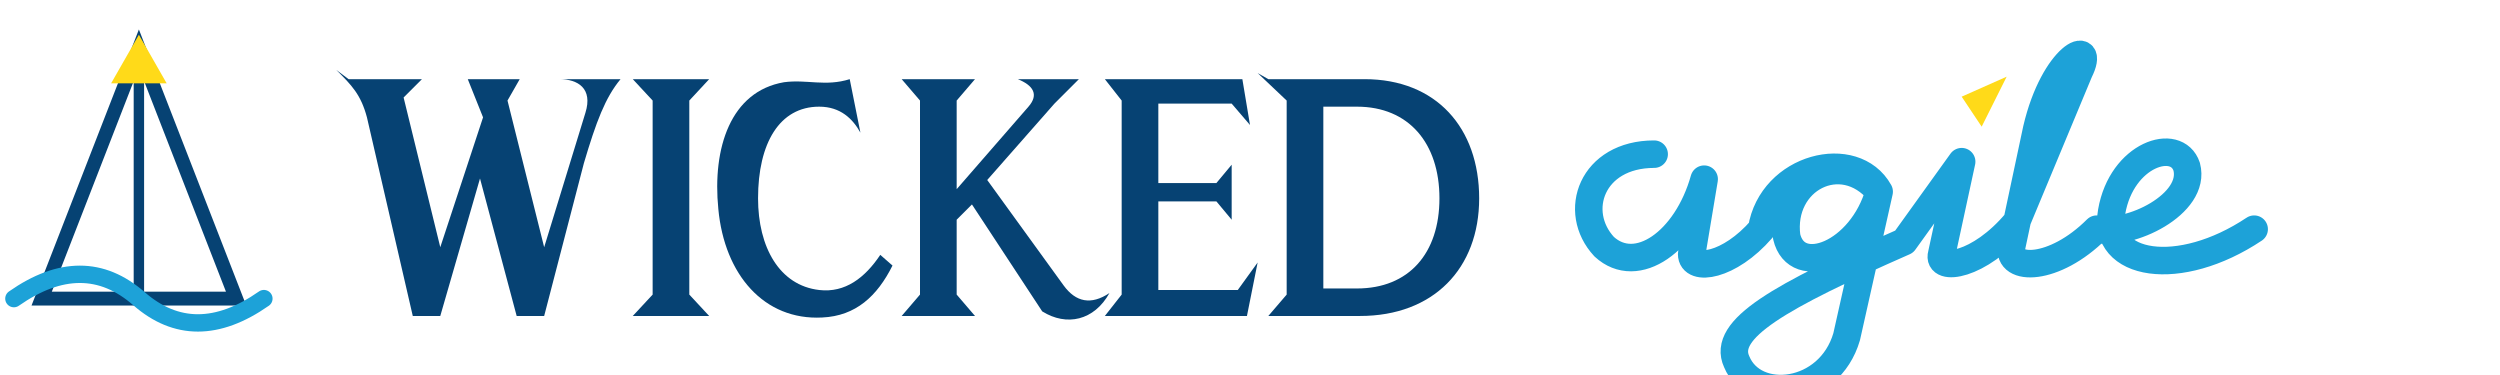
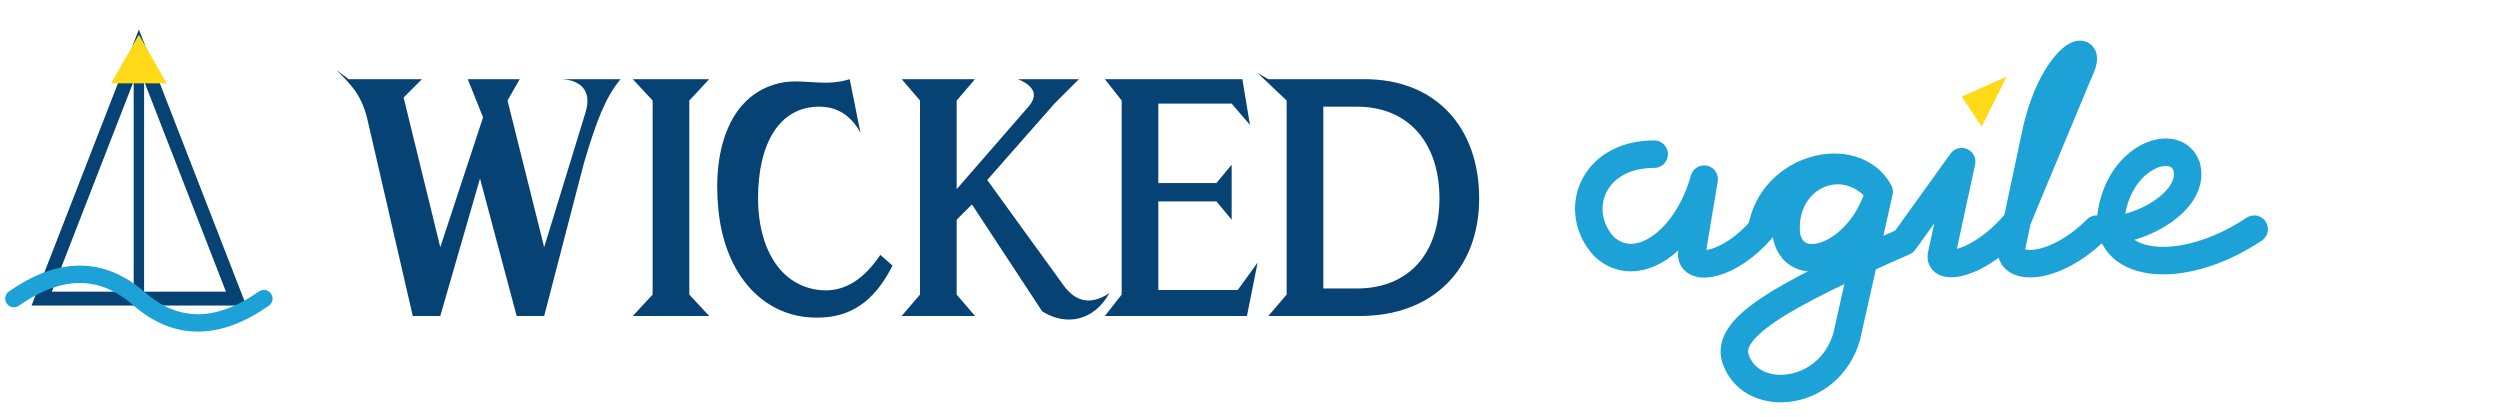
- <svg xmlns="http://www.w3.org/2000/svg" id="navBrandLockup" viewBox="0 0 360 54" class="h-9 w-auto overflow-visible">
+ <svg xmlns="http://www.w3.org/2000/svg" viewBox="0 0 360 60" width="360" height="60" role="img" aria-label="wicked agile">
  <g transform="translate(2, 5)">
    <path d="M 18 2 L 4 38 L 32 38 Z" fill="none" stroke="#064273" stroke-width="2" />
    <line x1="18" y1="2" x2="18" y2="38" stroke="#064273" stroke-width="1.5" />
    <path d="M 0 38 Q 10 31 18 38 T 36 38" fill="none" stroke="#1da2d8" stroke-width="2.5" stroke-linecap="round" />
    <polygon points="18,0 22,7 14,7" fill="#ffda19" />
  </g>
  <g transform="translate(48, 7) scale(0.22)" fill="#064273">
    <path d="M 10 20 L 58 20 L 46 32 L 70 130 L 98 45 L 88 20 L 122 20 L 114 34 L 138 130 L 165 42 C 170 26 160 20 148 20 L 188 20 C 178 32 172 48 164 75 L 138 175 L 120 175 L 96 85 L 70 175 L 52 175 L 22 45 C 18 30 12 24 2 14 Z" />
    <path d="M 196 20 L 246 20 L 233 34 L 233 161 L 246 175 L 196 175 L 209 161 L 209 34 Z" />
    <path d="M 345 55 L 338 20 C 322 25 310 20 295 22 C 260 28 248 65 252 105 C 256 148 282 178 320 176 C 342 175 356 162 366 142 L 358 135 C 348 150 335 160 318 158 C 292 155 278 130 278 98 C 278 62 292 38 318 38 C 332 38 340 46 345 55 Z" />
    <path d="M 372 20 L 420 20 L 408 34 L 408 92 L 455 38 C 462 30 458 24 448 20 L 488 20 L 472 36 L 428 86 L 478 155 C 486 166 496 168 508 160 C 498 178 480 182 464 172 L 418 102 L 408 112 L 408 161 L 420 175 L 372 175 L 384 161 L 384 34 Z" />
    <path d="M 505 20 L 595 20 L 600 50 L 588 36 L 540 36 L 540 88 L 578 88 L 588 76 L 588 112 L 578 100 L 540 100 L 540 158 L 592 158 L 605 140 L 598 175 L 505 175 L 516 161 L 516 34 Z" />
    <path d="M 612 20 L 675 20 C 722 20 750 52 750 98 C 750 144 720 175 672 175 L 612 175 L 624 161 L 624 34 L 605 16 Z M 648 38 L 648 157 L 670 157 C 704 157 724 134 724 98 C 724 62 704 38 670 38 Z" />
  </g>
  <g transform="translate(222, 6) scale(0.36)">
    <path d="M 45 45 C 20 45 12 68 25 82 C 38 94 58 80 65 55 L 60 85 C 60 92 75 90 88 75                      C 92 50 125 42 135 60 C 120 42 95 55 98 78 C 102 95 128 85 135 60 L 122 118 C 115 142 85 145 78 128 C 72 115 95 102 145 80                      L 168 48 L 160 85 C 158 92 175 90 190 72                      L 215 12 C 222 -2 205 5 198 35 L 188 82 C 186 92 205 92 222 75                      C 235 78 262 65 258 50 C 254 38 232 45 228 68 C 224 90 255 95 285 75" fill="none" stroke="#1da2d8" stroke-width="11" stroke-linecap="round" stroke-linejoin="round" />
    <polygon points="168,22 186,14 176,34" fill="#ffda19" />
  </g>
</svg>
